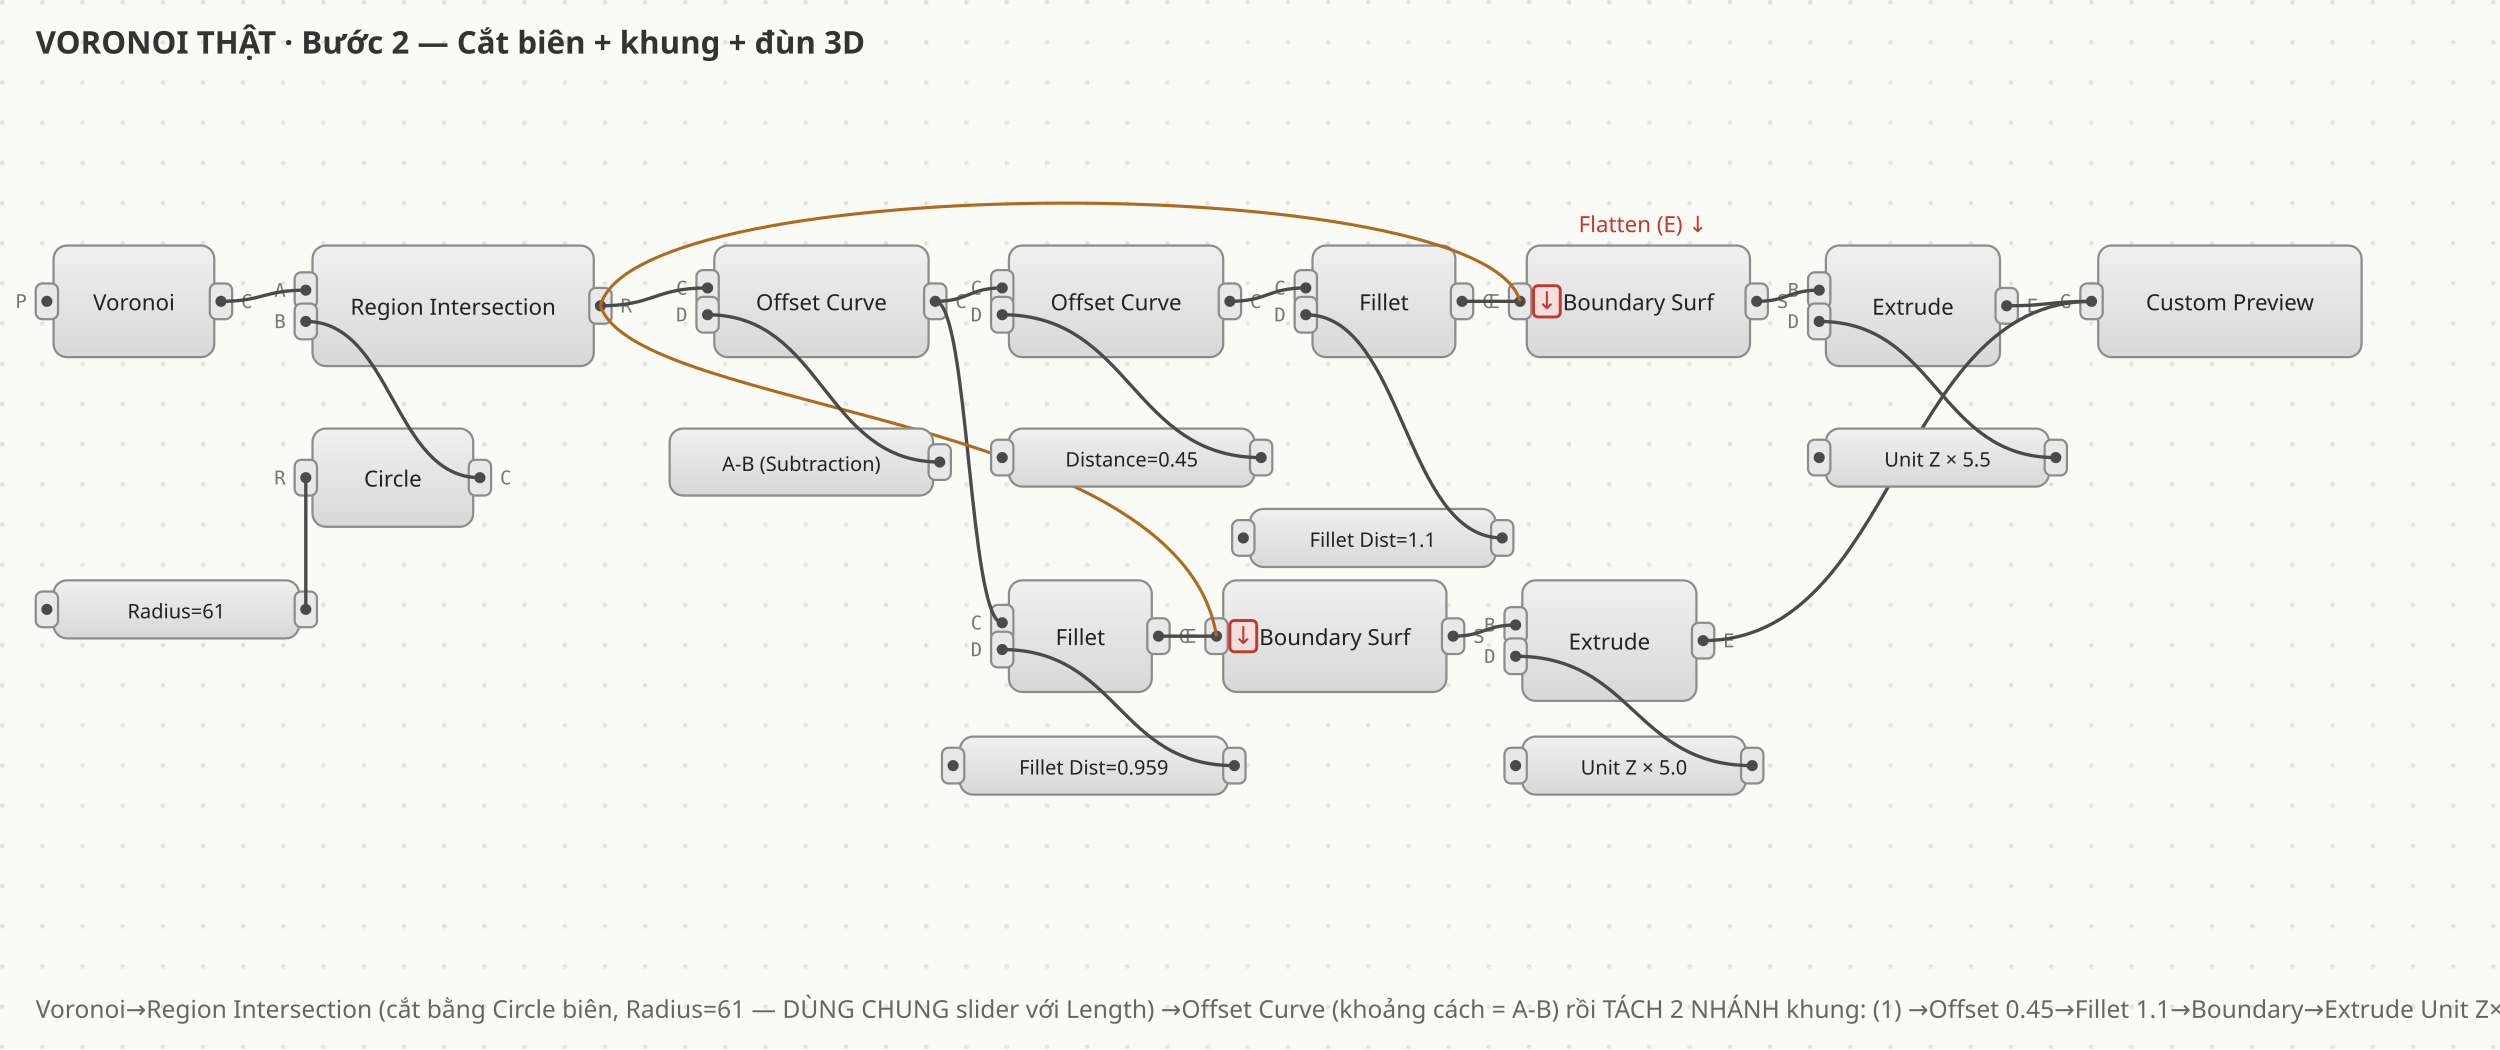
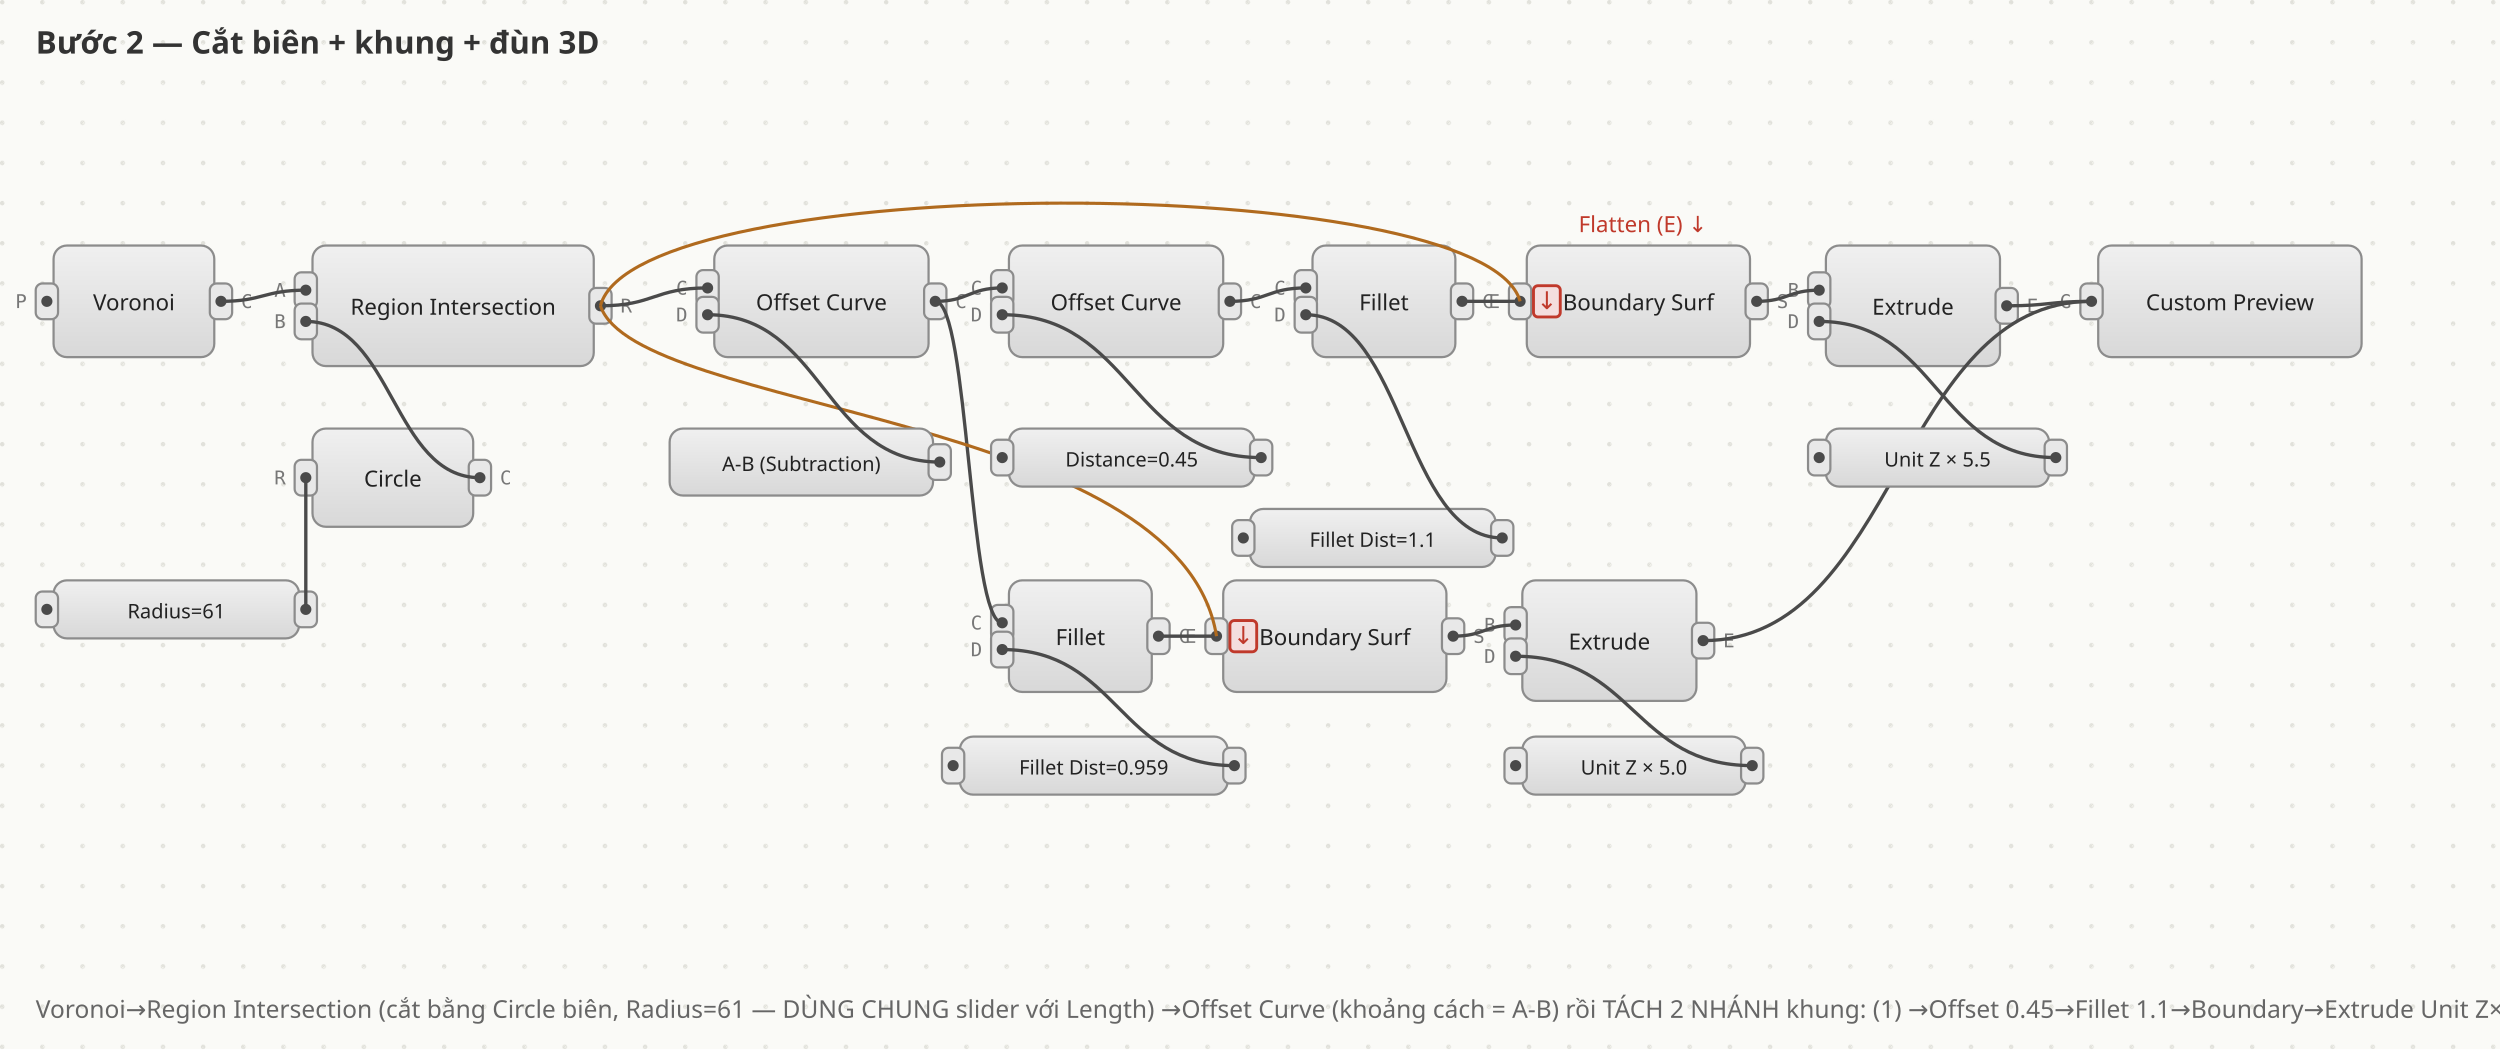
<svg xmlns="http://www.w3.org/2000/svg" width="1120" height="470" viewBox="0 0 1120 470" font-family="Segoe UI, sans-serif">
  <defs>
    <linearGradient id="ghBody" x1="0" y1="0" x2="0" y2="1">
      <stop offset="0%" stop-color="#F0F0F0" />
      <stop offset="100%" stop-color="#D8D8D8" />
    </linearGradient>
    <pattern id="dots" width="18" height="18" patternUnits="userSpaceOnUse">
      <circle cx="1" cy="1" r="1" fill="#E0E0DA" />
    </pattern>
  </defs>
  <rect x="0" y="0" width="1120" height="470" fill="#FAFAF7" />
  <rect x="0" y="0" width="1120" height="470" fill="url(#dots)" />
-   <text x="16" y="24" font-size="14" font-weight="600" fill="#333">VORONOI THẬT · Bước 2 — Cắt biên + khung + đùn 3D</text>
+   <text x="16" y="24" font-size="14" font-weight="600" fill="#333">Bước 2 — Cắt biên + khung + đùn 3D</text>
  <g>
    <rect x="24" y="110" width="72" height="50" rx="6" fill="url(#ghBody)" stroke="#8C8C8C" stroke-width="1" />
    <text x="60.0" y="139.0" text-anchor="middle" font-family="Segoe UI, sans-serif" font-size="10" fill="#222">Voronoi</text>
    <rect x="16.0" y="127.0" width="10" height="16" rx="3" fill="#E8E8E8" stroke="#8C8C8C" />
    <circle cx="21.0" cy="135.0" r="2.5" fill="#4A4A4A" />
    <rect x="94.0" y="127.0" width="10" height="16" rx="3" fill="#E8E8E8" stroke="#8C8C8C" />
    <circle cx="99.0" cy="135.0" r="2.5" fill="#4A4A4A" />
  </g>
  <text x="12.0" y="138.0" text-anchor="end" font-family="Consolas, monospace" font-size="8.5" fill="#777">P</text>
  <text x="108.0" y="138.0" text-anchor="start" font-family="Consolas, monospace" font-size="8.5" fill="#777">C</text>
  <g>
    <rect x="140" y="110" width="126" height="54" rx="6" fill="url(#ghBody)" stroke="#8C8C8C" stroke-width="1" />
    <text x="203.0" y="141.0" text-anchor="middle" font-family="Segoe UI, sans-serif" font-size="10" fill="#222">Region Intersection</text>
    <rect x="132.0" y="122.0" width="10" height="16" rx="3" fill="#E8E8E8" stroke="#8C8C8C" />
    <circle cx="137.0" cy="130.0" r="2.5" fill="#4A4A4A" />
    <rect x="132.0" y="136.0" width="10" height="16" rx="3" fill="#E8E8E8" stroke="#8C8C8C" />
    <circle cx="137.0" cy="144.0" r="2.5" fill="#4A4A4A" />
    <rect x="264.0" y="129.0" width="10" height="16" rx="3" fill="#E8E8E8" stroke="#8C8C8C" />
    <circle cx="269.0" cy="137.0" r="2.5" fill="#4A4A4A" />
  </g>
  <text x="128.0" y="133.0" text-anchor="end" font-family="Consolas, monospace" font-size="8.5" fill="#777">A</text>
  <text x="128.0" y="147.0" text-anchor="end" font-family="Consolas, monospace" font-size="8.5" fill="#777">B</text>
  <text x="278.0" y="140.0" text-anchor="start" font-family="Consolas, monospace" font-size="8.5" fill="#777">R</text>
  <path d="M 99.0,135.0 C 118.0,135.0 118.0,130.0 137.0,130.0" stroke="#4A4A4A" stroke-width="1.5" fill="none" />
  <g>
    <rect x="320" y="110" width="96" height="50" rx="6" fill="url(#ghBody)" stroke="#8C8C8C" stroke-width="1" />
    <text x="368.0" y="139.0" text-anchor="middle" font-family="Segoe UI, sans-serif" font-size="10" fill="#222">Offset Curve</text>
    <rect x="312.0" y="121.0" width="10" height="16" rx="3" fill="#E8E8E8" stroke="#8C8C8C" />
    <circle cx="317.0" cy="129.0" r="2.5" fill="#4A4A4A" />
    <rect x="312.0" y="133.0" width="10" height="16" rx="3" fill="#E8E8E8" stroke="#8C8C8C" />
    <circle cx="317.0" cy="141.0" r="2.5" fill="#4A4A4A" />
    <rect x="414.0" y="127.0" width="10" height="16" rx="3" fill="#E8E8E8" stroke="#8C8C8C" />
    <circle cx="419.0" cy="135.0" r="2.5" fill="#4A4A4A" />
  </g>
  <text x="308.0" y="132.0" text-anchor="end" font-family="Consolas, monospace" font-size="8.5" fill="#777">C</text>
  <text x="308.0" y="144.0" text-anchor="end" font-family="Consolas, monospace" font-size="8.5" fill="#777">D</text>
  <text x="428.0" y="138.0" text-anchor="start" font-family="Consolas, monospace" font-size="8.5" fill="#777">C</text>
  <path d="M 269.0,137.0 C 293.0,137.0 293.0,129.0 317.0,129.0" stroke="#4A4A4A" stroke-width="1.5" fill="none" />
  <g>
    <rect x="452" y="110" width="96" height="50" rx="6" fill="url(#ghBody)" stroke="#8C8C8C" stroke-width="1" />
    <text x="500.0" y="139.0" text-anchor="middle" font-family="Segoe UI, sans-serif" font-size="10" fill="#222">Offset Curve</text>
    <rect x="444.0" y="121.0" width="10" height="16" rx="3" fill="#E8E8E8" stroke="#8C8C8C" />
    <circle cx="449.0" cy="129.0" r="2.5" fill="#4A4A4A" />
    <rect x="444.0" y="133.0" width="10" height="16" rx="3" fill="#E8E8E8" stroke="#8C8C8C" />
    <circle cx="449.0" cy="141.0" r="2.5" fill="#4A4A4A" />
    <rect x="546.0" y="127.0" width="10" height="16" rx="3" fill="#E8E8E8" stroke="#8C8C8C" />
    <circle cx="551.0" cy="135.0" r="2.5" fill="#4A4A4A" />
  </g>
  <text x="440.0" y="132.0" text-anchor="end" font-family="Consolas, monospace" font-size="8.5" fill="#777">C</text>
  <text x="440.0" y="144.0" text-anchor="end" font-family="Consolas, monospace" font-size="8.5" fill="#777">D</text>
  <text x="560.0" y="138.0" text-anchor="start" font-family="Consolas, monospace" font-size="8.5" fill="#777">C</text>
  <path d="M 419.0,135.0 C 434.0,135.0 434.0,129.0 449.0,129.0" stroke="#4A4A4A" stroke-width="1.5" fill="none" />
  <g>
    <rect x="588" y="110" width="64" height="50" rx="6" fill="url(#ghBody)" stroke="#8C8C8C" stroke-width="1" />
    <text x="620.0" y="139.0" text-anchor="middle" font-family="Segoe UI, sans-serif" font-size="10" fill="#222">Fillet</text>
    <rect x="580.0" y="121.0" width="10" height="16" rx="3" fill="#E8E8E8" stroke="#8C8C8C" />
    <circle cx="585.0" cy="129.0" r="2.5" fill="#4A4A4A" />
    <rect x="580.0" y="133.0" width="10" height="16" rx="3" fill="#E8E8E8" stroke="#8C8C8C" />
    <circle cx="585.0" cy="141.0" r="2.5" fill="#4A4A4A" />
    <rect x="650.0" y="127.0" width="10" height="16" rx="3" fill="#E8E8E8" stroke="#8C8C8C" />
    <circle cx="655.0" cy="135.0" r="2.5" fill="#4A4A4A" />
  </g>
  <text x="576.0" y="132.0" text-anchor="end" font-family="Consolas, monospace" font-size="8.5" fill="#777">C</text>
  <text x="576.0" y="144.0" text-anchor="end" font-family="Consolas, monospace" font-size="8.5" fill="#777">D</text>
  <text x="664.0" y="138.0" text-anchor="start" font-family="Consolas, monospace" font-size="8.5" fill="#777">C</text>
  <path d="M 551.0,135.0 C 568.0,135.0 568.0,129.0 585.0,129.0" stroke="#4A4A4A" stroke-width="1.5" fill="none" />
  <g>
    <rect x="684" y="110" width="100" height="50" rx="6" fill="url(#ghBody)" stroke="#8C8C8C" stroke-width="1" />
    <text x="734.0" y="139.0" text-anchor="middle" font-family="Segoe UI, sans-serif" font-size="10" fill="#222">Boundary Surf</text>
    <rect x="676.0" y="127.0" width="10" height="16" rx="3" fill="#E8E8E8" stroke="#8C8C8C" />
    <circle cx="681.0" cy="135.0" r="2.5" fill="#4A4A4A" />
    <rect x="782.0" y="127.0" width="10" height="16" rx="3" fill="#E8E8E8" stroke="#8C8C8C" />
    <circle cx="787.0" cy="135.0" r="2.5" fill="#4A4A4A" />
  </g>
  <text x="672.0" y="138.0" text-anchor="end" font-family="Consolas, monospace" font-size="8.5" fill="#777">E</text>
  <text x="796.0" y="138.0" text-anchor="start" font-family="Consolas, monospace" font-size="8.5" fill="#777">S</text>
  <path d="M 655.0,135.0 C 668.0,135.0 668.0,135.0 681.0,135.0" stroke="#4A4A4A" stroke-width="1.5" fill="none" />
  <rect x="687.0" y="128.0" width="12" height="14" rx="2" fill="#f4dede" stroke="#c0392b" stroke-width="1.3" />
  <text x="693.0" y="138.5" text-anchor="middle" font-family="Segoe UI" font-size="11" fill="#c0392b">↓</text>
  <text x="736" y="104" text-anchor="middle" font-family="Segoe UI" font-size="10" fill="#c0392b">Flatten (E) ↓</text>
  <path d="M 269.0,137.0 C 285.0,76.0 665.0,76.0 681.0,135.0" stroke="#b06a1e" stroke-width="1.4" fill="none" />
  <g>
    <rect x="818" y="110" width="78" height="54" rx="6" fill="url(#ghBody)" stroke="#8C8C8C" stroke-width="1" />
    <text x="857.0" y="141.0" text-anchor="middle" font-family="Segoe UI, sans-serif" font-size="10" fill="#222">Extrude</text>
    <rect x="810.0" y="122.0" width="10" height="16" rx="3" fill="#E8E8E8" stroke="#8C8C8C" />
    <circle cx="815.0" cy="130.0" r="2.5" fill="#4A4A4A" />
    <rect x="810.0" y="136.0" width="10" height="16" rx="3" fill="#E8E8E8" stroke="#8C8C8C" />
    <circle cx="815.0" cy="144.0" r="2.5" fill="#4A4A4A" />
    <rect x="894.0" y="129.0" width="10" height="16" rx="3" fill="#E8E8E8" stroke="#8C8C8C" />
    <circle cx="899.0" cy="137.0" r="2.5" fill="#4A4A4A" />
  </g>
  <text x="806.0" y="133.0" text-anchor="end" font-family="Consolas, monospace" font-size="8.5" fill="#777">B</text>
  <text x="806.0" y="147.0" text-anchor="end" font-family="Consolas, monospace" font-size="8.5" fill="#777">D</text>
  <text x="908.0" y="140.0" text-anchor="start" font-family="Consolas, monospace" font-size="8.5" fill="#777">E</text>
  <path d="M 787.0,135.0 C 801.0,135.0 801.0,130.0 815.0,130.0" stroke="#4A4A4A" stroke-width="1.5" fill="none" />
  <g>
    <rect x="940" y="110" width="118" height="50" rx="6" fill="url(#ghBody)" stroke="#8C8C8C" stroke-width="1" />
    <text x="999.0" y="139.0" text-anchor="middle" font-family="Segoe UI, sans-serif" font-size="10" fill="#222">Custom Preview</text>
    <rect x="932.0" y="127.0" width="10" height="16" rx="3" fill="#E8E8E8" stroke="#8C8C8C" />
    <circle cx="937.0" cy="135.0" r="2.5" fill="#4A4A4A" />
  </g>
  <text x="928.0" y="138.0" text-anchor="end" font-family="Consolas, monospace" font-size="8.5" fill="#777">G</text>
  <path d="M 899.0,137.0 C 918.0,137.0 918.0,135.0 937.0,135.0" stroke="#4A4A4A" stroke-width="1.5" fill="none" />
  <g>
    <rect x="452" y="260" width="64" height="50" rx="6" fill="url(#ghBody)" stroke="#8C8C8C" stroke-width="1" />
    <text x="484.0" y="289.0" text-anchor="middle" font-family="Segoe UI, sans-serif" font-size="10" fill="#222">Fillet</text>
    <rect x="444.0" y="271.0" width="10" height="16" rx="3" fill="#E8E8E8" stroke="#8C8C8C" />
    <circle cx="449.0" cy="279.0" r="2.5" fill="#4A4A4A" />
    <rect x="444.0" y="283.0" width="10" height="16" rx="3" fill="#E8E8E8" stroke="#8C8C8C" />
    <circle cx="449.0" cy="291.0" r="2.5" fill="#4A4A4A" />
    <rect x="514.0" y="277.0" width="10" height="16" rx="3" fill="#E8E8E8" stroke="#8C8C8C" />
    <circle cx="519.0" cy="285.0" r="2.5" fill="#4A4A4A" />
  </g>
  <text x="440.0" y="282.0" text-anchor="end" font-family="Consolas, monospace" font-size="8.5" fill="#777">C</text>
  <text x="440.0" y="294.0" text-anchor="end" font-family="Consolas, monospace" font-size="8.5" fill="#777">D</text>
  <text x="528.0" y="288.0" text-anchor="start" font-family="Consolas, monospace" font-size="8.5" fill="#777">C</text>
  <path d="M 419.0,135.0 C 434.0,135.0 434.0,279.0 449.0,279.0" stroke="#4A4A4A" stroke-width="1.5" fill="none" />
  <g>
    <rect x="548" y="260" width="100" height="50" rx="6" fill="url(#ghBody)" stroke="#8C8C8C" stroke-width="1" />
    <text x="598.0" y="289.0" text-anchor="middle" font-family="Segoe UI, sans-serif" font-size="10" fill="#222">Boundary Surf</text>
    <rect x="540.0" y="277.0" width="10" height="16" rx="3" fill="#E8E8E8" stroke="#8C8C8C" />
    <circle cx="545.0" cy="285.0" r="2.5" fill="#4A4A4A" />
    <rect x="646.0" y="277.0" width="10" height="16" rx="3" fill="#E8E8E8" stroke="#8C8C8C" />
    <circle cx="651.0" cy="285.0" r="2.5" fill="#4A4A4A" />
  </g>
  <text x="536.0" y="288.0" text-anchor="end" font-family="Consolas, monospace" font-size="8.5" fill="#777">E</text>
  <text x="660.0" y="288.0" text-anchor="start" font-family="Consolas, monospace" font-size="8.5" fill="#777">S</text>
  <path d="M 519.0,285.0 C 532.0,285.0 532.0,285.0 545.0,285.0" stroke="#4A4A4A" stroke-width="1.5" fill="none" />
  <rect x="551.0" y="278.0" width="12" height="14" rx="2" fill="#f4dede" stroke="#c0392b" stroke-width="1.3" />
  <text x="557.0" y="288.5" text-anchor="middle" font-family="Segoe UI" font-size="11" fill="#c0392b">↓</text>
  <path d="M 269.0,137.0 C 285.0,185.0 529.0,185.0 545.0,285.0" stroke="#b06a1e" stroke-width="1.4" fill="none" />
  <g>
    <rect x="682" y="260" width="78" height="54" rx="6" fill="url(#ghBody)" stroke="#8C8C8C" stroke-width="1" />
    <text x="721.0" y="291.0" text-anchor="middle" font-family="Segoe UI, sans-serif" font-size="10" fill="#222">Extrude</text>
    <rect x="674.0" y="272.0" width="10" height="16" rx="3" fill="#E8E8E8" stroke="#8C8C8C" />
    <circle cx="679.0" cy="280.0" r="2.5" fill="#4A4A4A" />
    <rect x="674.0" y="286.0" width="10" height="16" rx="3" fill="#E8E8E8" stroke="#8C8C8C" />
    <circle cx="679.0" cy="294.0" r="2.5" fill="#4A4A4A" />
    <rect x="758.0" y="279.0" width="10" height="16" rx="3" fill="#E8E8E8" stroke="#8C8C8C" />
    <circle cx="763.0" cy="287.0" r="2.5" fill="#4A4A4A" />
  </g>
  <text x="670.0" y="283.0" text-anchor="end" font-family="Consolas, monospace" font-size="8.5" fill="#777">B</text>
  <text x="670.0" y="297.0" text-anchor="end" font-family="Consolas, monospace" font-size="8.5" fill="#777">D</text>
  <text x="772.0" y="290.0" text-anchor="start" font-family="Consolas, monospace" font-size="8.5" fill="#777">E</text>
  <path d="M 651.0,285.0 C 665.0,285.0 665.0,280.0 679.0,280.0" stroke="#4A4A4A" stroke-width="1.5" fill="none" />
  <path d="M 763.0,287.0 C 850.0,287.0 850.0,135.0 937.0,135.0" stroke="#4A4A4A" stroke-width="1.5" fill="none" />
  <g>
    <rect x="140" y="192" width="72" height="44" rx="6" fill="url(#ghBody)" stroke="#8C8C8C" stroke-width="1" />
    <text x="176.0" y="218.0" text-anchor="middle" font-family="Segoe UI, sans-serif" font-size="10" fill="#222">Circle</text>
    <rect x="132.0" y="206.0" width="10" height="16" rx="3" fill="#E8E8E8" stroke="#8C8C8C" />
    <circle cx="137.0" cy="214.0" r="2.5" fill="#4A4A4A" />
    <rect x="210.0" y="206.0" width="10" height="16" rx="3" fill="#E8E8E8" stroke="#8C8C8C" />
    <circle cx="215.0" cy="214.0" r="2.5" fill="#4A4A4A" />
  </g>
  <text x="128.0" y="217.0" text-anchor="end" font-family="Consolas, monospace" font-size="8.5" fill="#777">R</text>
  <text x="224.0" y="217.0" text-anchor="start" font-family="Consolas, monospace" font-size="8.5" fill="#777">C</text>
  <path d="M 215.0,214.0 C 176.0,214.0 176.0,144.0 137.0,144.0" stroke="#4A4A4A" stroke-width="1.5" fill="none" />
  <g>
    <rect x="300" y="192" width="118" height="30" rx="6" fill="url(#ghBody)" stroke="#8C8C8C" stroke-width="1" />
    <text x="359.0" y="211.0" text-anchor="middle" font-family="Segoe UI, sans-serif" font-size="9" fill="#222">A-B (Subtraction)</text>
    <rect x="416.0" y="199.0" width="10" height="16" rx="3" fill="#E8E8E8" stroke="#8C8C8C" />
    <circle cx="421.0" cy="207.0" r="2.5" fill="#4A4A4A" />
  </g>
  <path d="M 421.0,207.0 C 369.0,207.0 369.0,141.0 317.0,141.0" stroke="#4A4A4A" stroke-width="1.5" fill="none" />
  <g>
    <rect x="24" y="260" width="110" height="26" rx="6" fill="url(#ghBody)" stroke="#8C8C8C" stroke-width="1" />
    <text x="79.0" y="277.0" text-anchor="middle" font-family="Segoe UI, sans-serif" font-size="9" fill="#222">Radius=61</text>
    <rect x="16.0" y="265.0" width="10" height="16" rx="3" fill="#E8E8E8" stroke="#8C8C8C" />
    <circle cx="21.0" cy="273.0" r="2.5" fill="#4A4A4A" />
    <rect x="132.0" y="265.0" width="10" height="16" rx="3" fill="#E8E8E8" stroke="#8C8C8C" />
    <circle cx="137.0" cy="273.0" r="2.5" fill="#4A4A4A" />
  </g>
  <path d="M 137.0,273.0 C 137.0,273.0 137.0,214.0 137.0,214.0" stroke="#4A4A4A" stroke-width="1.5" fill="none" />
  <g>
    <rect x="452" y="192" width="110" height="26" rx="6" fill="url(#ghBody)" stroke="#8C8C8C" stroke-width="1" />
    <text x="507.0" y="209.0" text-anchor="middle" font-family="Segoe UI, sans-serif" font-size="9" fill="#222">Distance=0.45</text>
    <rect x="444.0" y="197.0" width="10" height="16" rx="3" fill="#E8E8E8" stroke="#8C8C8C" />
    <circle cx="449.0" cy="205.0" r="2.5" fill="#4A4A4A" />
    <rect x="560.0" y="197.0" width="10" height="16" rx="3" fill="#E8E8E8" stroke="#8C8C8C" />
    <circle cx="565.0" cy="205.0" r="2.5" fill="#4A4A4A" />
  </g>
  <path d="M 565.0,205.0 C 507.0,205.0 507.0,141.0 449.0,141.0" stroke="#4A4A4A" stroke-width="1.5" fill="none" />
  <g>
    <rect x="560" y="228" width="110" height="26" rx="6" fill="url(#ghBody)" stroke="#8C8C8C" stroke-width="1" />
    <text x="615.0" y="245.0" text-anchor="middle" font-family="Segoe UI, sans-serif" font-size="9" fill="#222">Fillet Dist=1.1</text>
    <rect x="552.0" y="233.0" width="10" height="16" rx="3" fill="#E8E8E8" stroke="#8C8C8C" />
    <circle cx="557.0" cy="241.0" r="2.5" fill="#4A4A4A" />
    <rect x="668.0" y="233.0" width="10" height="16" rx="3" fill="#E8E8E8" stroke="#8C8C8C" />
    <circle cx="673.0" cy="241.0" r="2.5" fill="#4A4A4A" />
  </g>
  <path d="M 673.0,241.0 C 629.0,241.0 629.0,141.0 585.0,141.0" stroke="#4A4A4A" stroke-width="1.5" fill="none" />
  <g>
    <rect x="818" y="192" width="100" height="26" rx="6" fill="url(#ghBody)" stroke="#8C8C8C" stroke-width="1" />
    <text x="868.0" y="209.0" text-anchor="middle" font-family="Segoe UI, sans-serif" font-size="9" fill="#222">Unit Z × 5.5</text>
    <rect x="810.0" y="197.0" width="10" height="16" rx="3" fill="#E8E8E8" stroke="#8C8C8C" />
    <circle cx="815.0" cy="205.0" r="2.5" fill="#4A4A4A" />
    <rect x="916.0" y="197.0" width="10" height="16" rx="3" fill="#E8E8E8" stroke="#8C8C8C" />
    <circle cx="921.0" cy="205.0" r="2.5" fill="#4A4A4A" />
  </g>
  <path d="M 921.0,205.0 C 868.0,205.0 868.0,144.0 815.0,144.0" stroke="#4A4A4A" stroke-width="1.5" fill="none" />
  <g>
    <rect x="430" y="330" width="120" height="26" rx="6" fill="url(#ghBody)" stroke="#8C8C8C" stroke-width="1" />
    <text x="490.0" y="347.0" text-anchor="middle" font-family="Segoe UI, sans-serif" font-size="9" fill="#222">Fillet Dist=0.959</text>
    <rect x="422.0" y="335.0" width="10" height="16" rx="3" fill="#E8E8E8" stroke="#8C8C8C" />
    <circle cx="427.0" cy="343.0" r="2.5" fill="#4A4A4A" />
    <rect x="548.0" y="335.0" width="10" height="16" rx="3" fill="#E8E8E8" stroke="#8C8C8C" />
    <circle cx="553.0" cy="343.0" r="2.5" fill="#4A4A4A" />
  </g>
  <path d="M 553.0,343.0 C 501.0,343.0 501.0,291.0 449.0,291.0" stroke="#4A4A4A" stroke-width="1.5" fill="none" />
  <g>
    <rect x="682" y="330" width="100" height="26" rx="6" fill="url(#ghBody)" stroke="#8C8C8C" stroke-width="1" />
    <text x="732.0" y="347.0" text-anchor="middle" font-family="Segoe UI, sans-serif" font-size="9" fill="#222">Unit Z × 5.0</text>
    <rect x="674.0" y="335.0" width="10" height="16" rx="3" fill="#E8E8E8" stroke="#8C8C8C" />
    <circle cx="679.0" cy="343.0" r="2.5" fill="#4A4A4A" />
    <rect x="780.0" y="335.0" width="10" height="16" rx="3" fill="#E8E8E8" stroke="#8C8C8C" />
    <circle cx="785.0" cy="343.0" r="2.5" fill="#4A4A4A" />
  </g>
  <path d="M 785.0,343.0 C 732.0,343.0 732.0,294.0 679.0,294.0" stroke="#4A4A4A" stroke-width="1.5" fill="none" />
  <text x="16" y="456" font-family="Segoe UI" font-size="11" fill="#666">Voronoi→Region Intersection (cắt bằng Circle biên, Radius=61 — DÙNG CHUNG slider với Length) →Offset Curve (khoảng cách = A-B) rồi TÁCH 2 NHÁNH khung: (1) →Offset 0.45→Fillet 1.1→Boundary→Extrude Unit Z×5.5; (2) →Fillet 0.959→Boundary→Extrude Unit Z×5.0. Cả 2 khối vào Custom Preview. Boundary Surfaces input Edges bật FLATTEN ↓, nhận thêm cạnh ngoài từ Region Intersection. (Slider 8.902 và input của A-B là số gõ trực tiếp/để rời trong file — không nối slider.)</text>
</svg>
